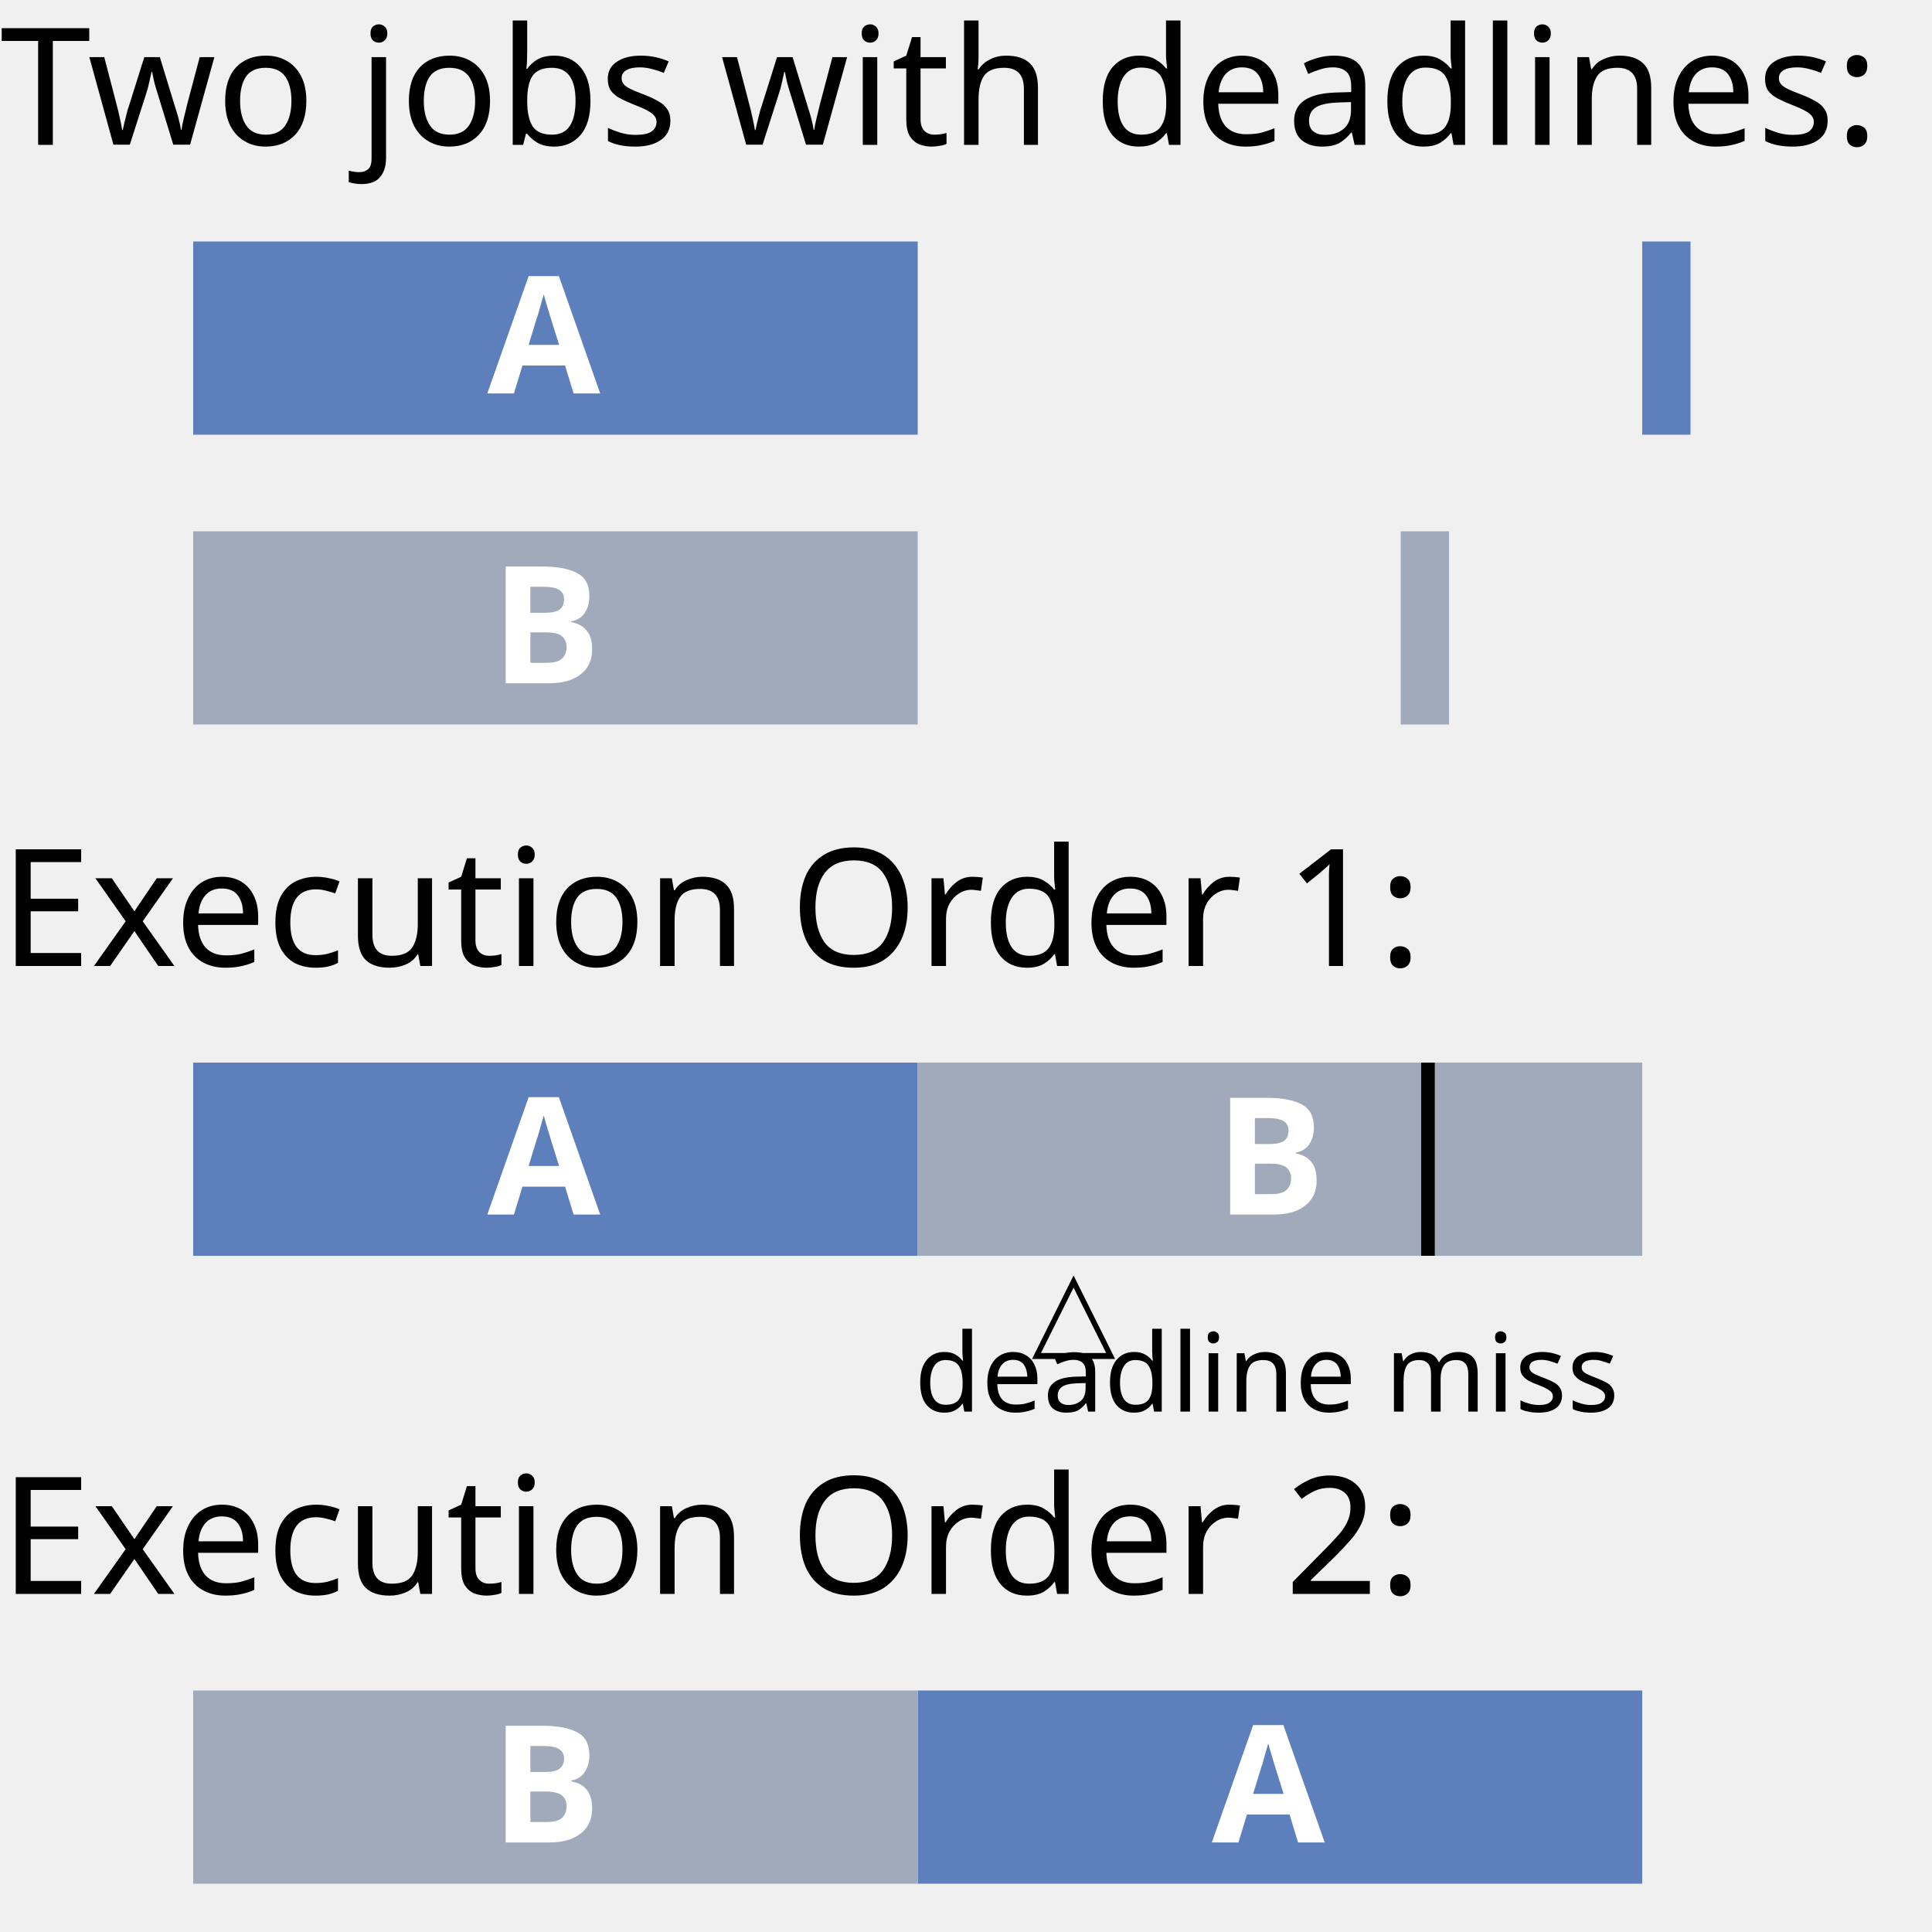
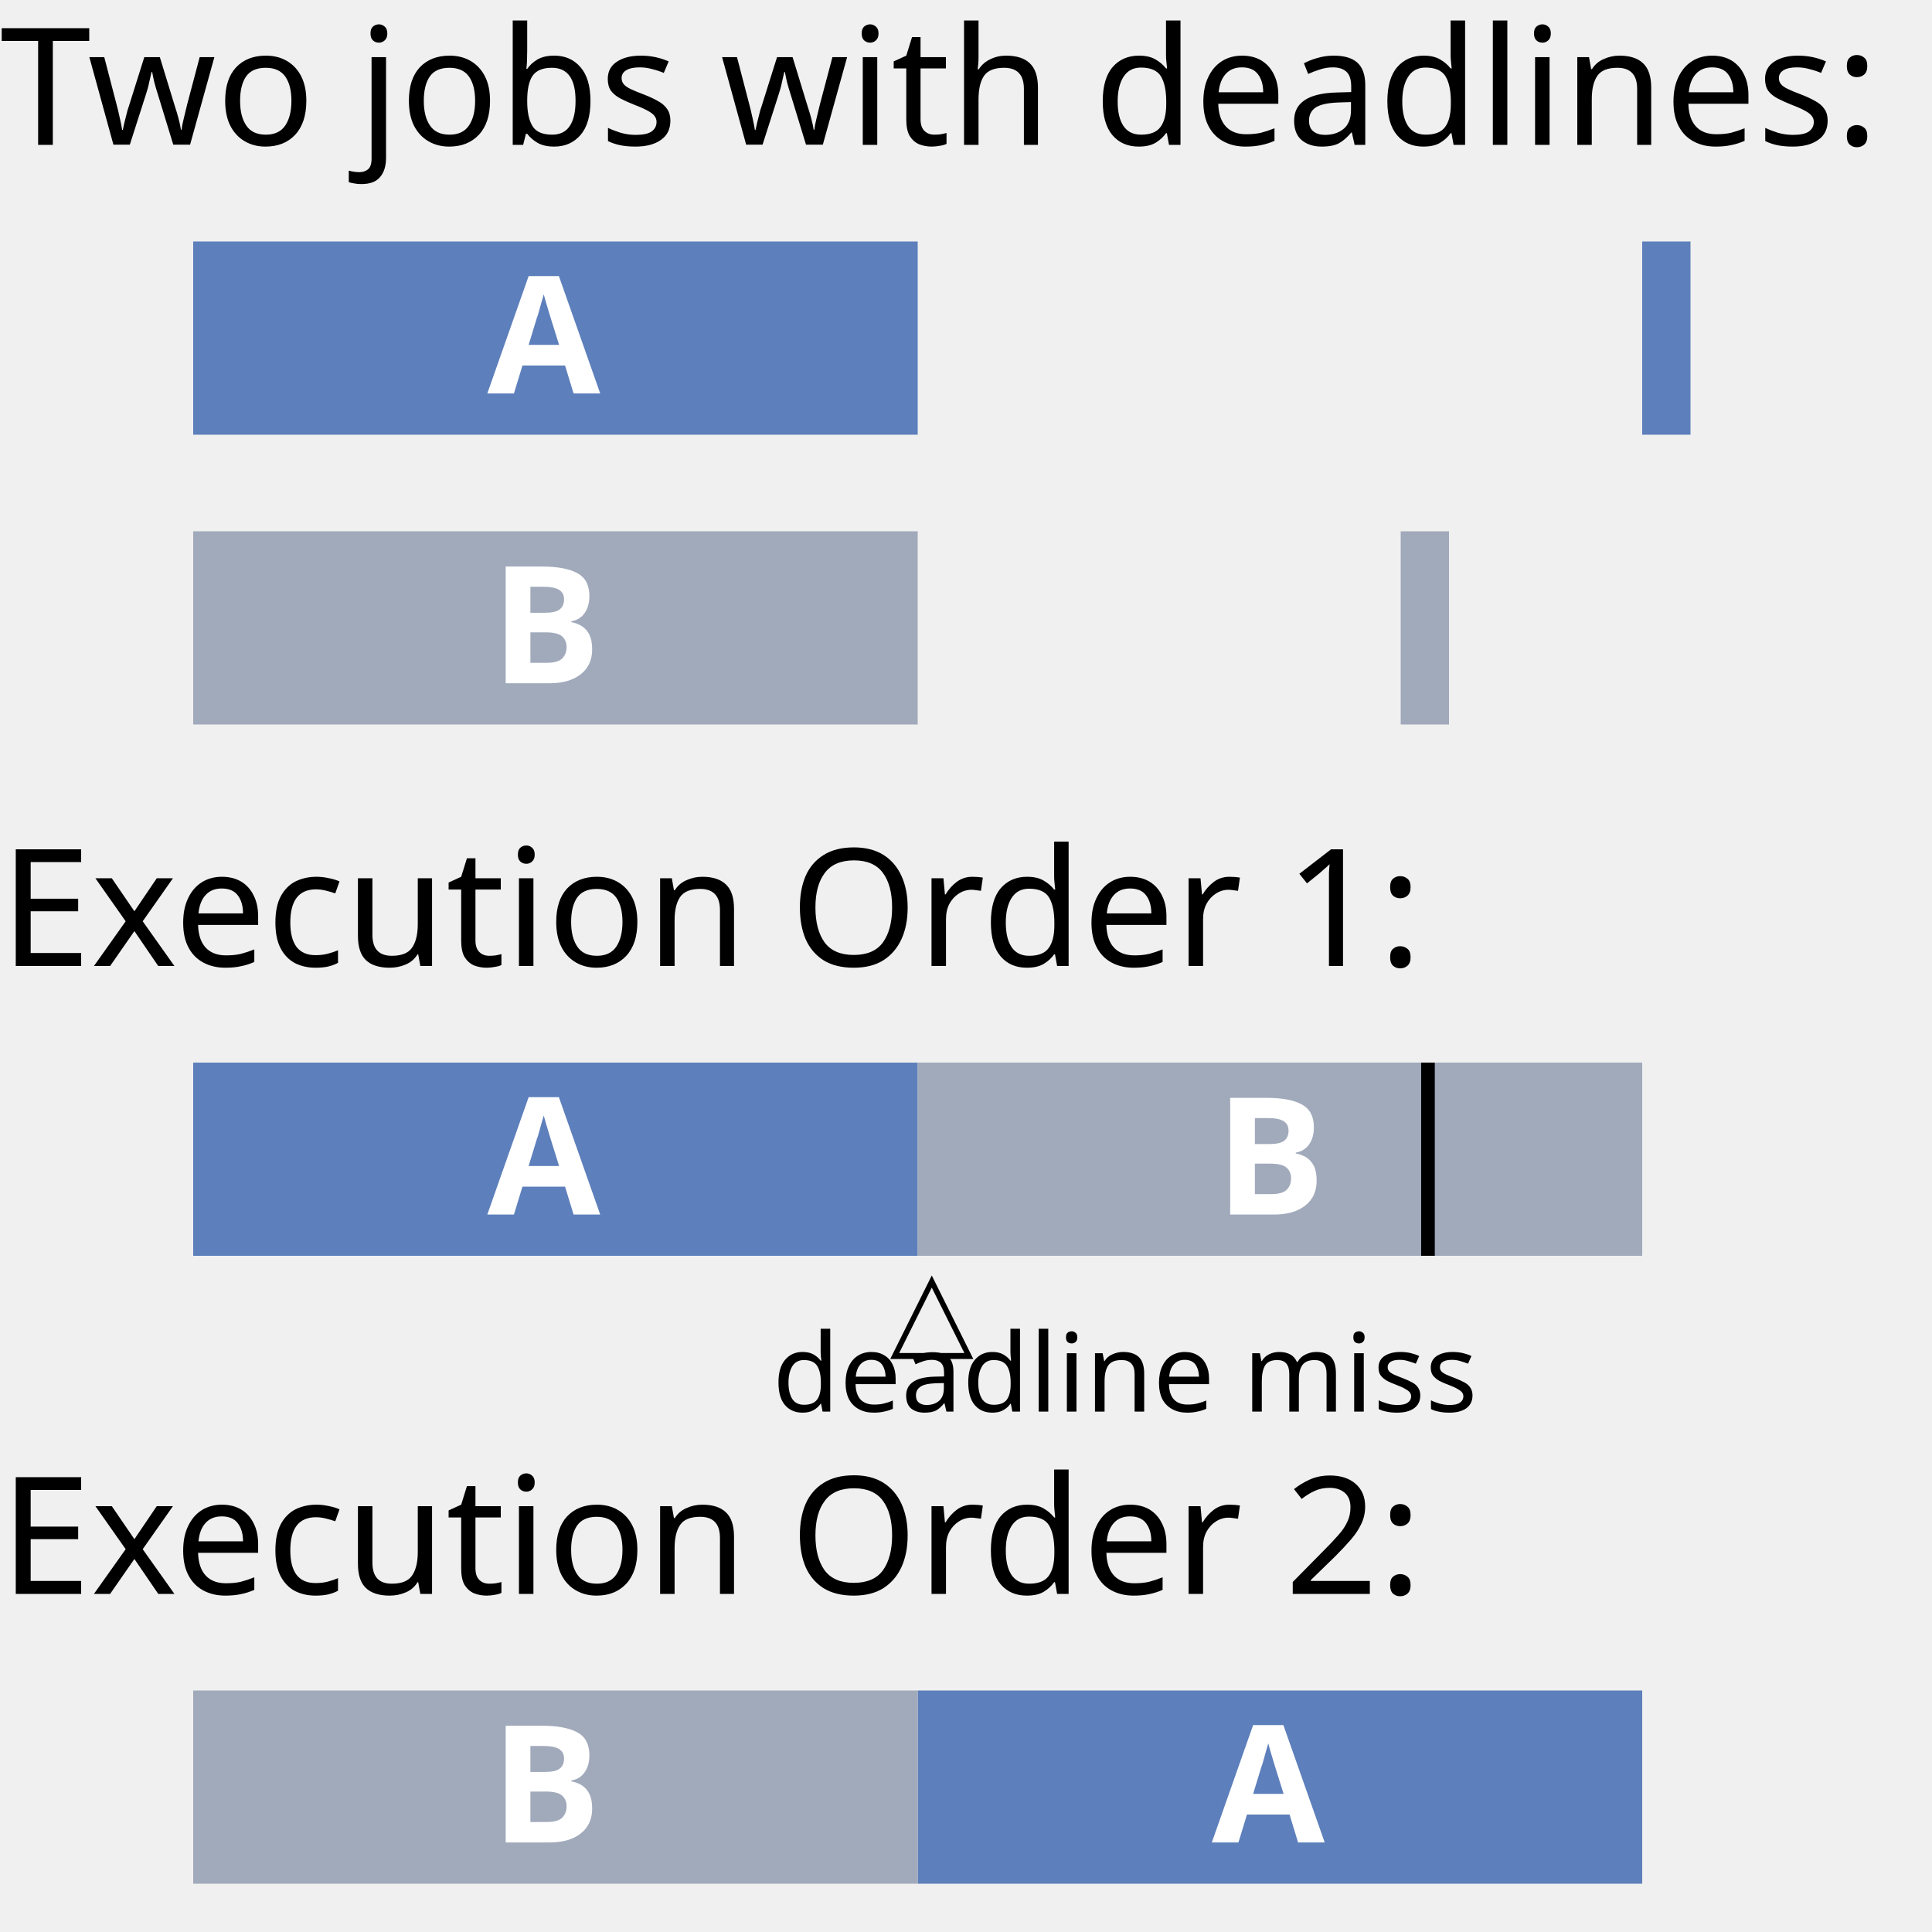
<svg xmlns="http://www.w3.org/2000/svg" width="141.732" height="141.732" id="svg2" version="1.1">
  <defs id="defs4" />
  <g id="layer1" transform="translate(0,-910.6286)">
    <text xml:space="preserve" style="font-size:40px;font-style:normal;font-weight:normal;line-height:125%;letter-spacing:0px;word-spacing:0px;fill:#000000;fill-opacity:1;stroke:none;font-family:Sans" x="0" y="921.259" id="text2987">
      <tspan id="tspan2989" x="0" y="921.259" style="font-size:12px;font-style:normal;font-variant:normal;font-weight:300;font-stretch:normal;text-align:start;line-height:125%;writing-mode:lr-tb;text-anchor:start;font-family:Gill Sans;-inkscape-font-specification:Gill Sans Light">Two jobs with deadlines:</tspan>
    </text>
-     <rect style="fill:#5d7fbb" id="rect2993" width="3.543" height="14.173" x="120.472" y="928.345" />
-     <rect style="fill:#a1aabb" id="rect2997" width="3.543" height="14.173" x="102.756" y="949.605" />
+     <g id="g5590">
+       <rect y="928.345" x="120.472" height="14.173" width="3.543" id="rect2993" style="fill:#5d7fbb" />
+       <g id="g3110" transform="translate(-3.543307,-7.086617)">
+         <rect id="rect3112" width="53.15" height="14.173" x="17.717" y="935.432" style="fill:#5d7fbb" />
+         <text xml:space="preserve" style="font-size:40px;font-style:normal;font-weight:normal;line-height:125%;letter-spacing:0px;word-spacing:0px;fill:#ffffff;fill-opacity:1;stroke:none;font-family:Sans" x="39.293" y="946.579" id="text3114">
+           <tspan id="tspan3116" x="39.293" y="946.579" style="font-size:12px;font-style:normal;font-variant:normal;font-weight:bold;font-stretch:normal;text-align:start;line-height:125%;writing-mode:lr-tb;text-anchor:start;fill:#ffffff;font-family:Gill Sans;-inkscape-font-specification:Gill Sans Bold">A</tspan>
+         </text>
+       </g>
+     </g>
+     <g id="g5597">
+       <rect y="949.605" x="102.756" height="14.173" width="3.543" id="rect2997" style="fill:#a1aabb" />
+       <g transform="translate(-3.543307,-14.17327)" id="g3102">
+         <rect style="fill:#a1aabb" id="rect3104" width="53.15" height="14.173" x="17.717" y="963.778" />
+         <text id="text3106" y="974.925" x="39.563" style="font-size:40px;font-style:normal;font-weight:normal;line-height:125%;letter-spacing:0px;word-spacing:0px;fill:#ffffff;fill-opacity:1;stroke:none;font-family:Sans" xml:space="preserve">
+           <tspan style="font-size:12px;font-style:normal;font-variant:normal;font-weight:bold;font-stretch:normal;text-align:start;line-height:125%;writing-mode:lr-tb;text-anchor:start;fill:#ffffff;font-family:Gill Sans;-inkscape-font-specification:Gill Sans Bold" y="974.925" x="39.563" id="tspan3108">B</tspan>
+         </text>
+       </g>
+     </g>
    <text id="text3007" y="981.495" x="0" style="font-size:40px;font-style:normal;font-weight:normal;line-height:125%;letter-spacing:0px;word-spacing:0px;fill:#000000;fill-opacity:1;stroke:none;font-family:Sans" xml:space="preserve">
      <tspan style="font-size:12px;font-style:normal;font-variant:normal;font-weight:300;font-stretch:normal;text-align:start;line-height:125%;writing-mode:lr-tb;text-anchor:start;font-family:Gill Sans;-inkscape-font-specification:Gill Sans Light" y="981.495" x="0" id="tspan3009">Execution Order 1:</tspan>
    </text>
-     <text xml:space="preserve" style="font-size:40px;font-style:normal;font-weight:normal;line-height:125%;letter-spacing:0px;word-spacing:0px;fill:#000000;fill-opacity:1;stroke:none;font-family:Sans" x="118.929" y="1014.185" id="text3037">
-       <tspan id="tspan3039" x="118.929" y="1014.185" style="font-size:8px;font-style:normal;font-variant:normal;font-weight:300;font-stretch:normal;text-align:center;line-height:125%;writing-mode:lr-tb;text-anchor:middle;font-family:Gill Sans;-inkscape-font-specification:Gill Sans Light">deadline miss</tspan>
-     </text>
-     <text id="text3043" y="1009.341" x="104.756" style="font-size:40px;font-style:normal;font-weight:normal;line-height:125%;letter-spacing:0px;word-spacing:0px;fill:#000000;fill-opacity:1;stroke:none;font-family:Sans" xml:space="preserve">
-       <tspan style="font-size:8px;font-style:normal;font-variant:normal;font-weight:300;font-stretch:normal;text-align:center;line-height:125%;writing-mode:lr-tb;text-anchor:middle;font-family:Gill Sans;-inkscape-font-specification:Gill Sans Light" y="1009.341" x="104.756" id="tspan3045">△</tspan>
-     </text>
+     <g id="g5610">
+       <g transform="translate(-3.543307,53.14958)" id="g3086">
+         <rect style="fill:#5d7fbb" y="935.432" x="17.717" height="14.173" width="53.15" id="rect3088" />
+         <text id="text3090" y="946.579" x="39.293" style="font-size:40px;font-style:normal;font-weight:normal;line-height:125%;letter-spacing:0px;word-spacing:0px;fill:#ffffff;fill-opacity:1;stroke:none;font-family:Sans" xml:space="preserve">
+           <tspan style="font-size:12px;font-style:normal;font-variant:normal;font-weight:bold;font-stretch:normal;text-align:start;line-height:125%;writing-mode:lr-tb;text-anchor:start;fill:#ffffff;font-family:Gill Sans;-inkscape-font-specification:Gill Sans Bold" y="946.579" x="39.293" id="tspan3092">A</tspan>
+         </text>
+       </g>
+       <g id="g3094" transform="translate(49.6063,24.80309)">
+         <rect y="963.778" x="17.717" height="14.173" width="53.15" id="rect3096" style="fill:#a1aabb" />
+         <text xml:space="preserve" style="font-size:40px;font-style:normal;font-weight:normal;line-height:125%;letter-spacing:0px;word-spacing:0px;fill:#ffffff;fill-opacity:1;stroke:none;font-family:Sans" x="39.563" y="974.925" id="text3098">
+           <tspan id="tspan3100" x="39.563" y="974.925" style="font-size:12px;font-style:normal;font-variant:normal;font-weight:bold;font-stretch:normal;text-align:start;line-height:125%;writing-mode:lr-tb;text-anchor:start;fill:#ffffff;font-family:Gill Sans;-inkscape-font-specification:Gill Sans Bold">B</tspan>
+         </text>
+       </g>
+       <path id="path3041" d="m 104.756,988.581 0,14.173" style="fill:none;stroke:#000000;stroke-width:1px;stroke-linecap:butt;stroke-linejoin:miter;stroke-opacity:1" />
+     </g>
+     <g id="g5604">
+       <text id="text3037" y="1014.185" x="118.929" style="font-size:40px;font-style:normal;font-weight:normal;line-height:125%;letter-spacing:0px;word-spacing:0px;fill:#000000;fill-opacity:1;stroke:none;font-family:Sans" xml:space="preserve">
+         <tspan style="font-size:8px;font-style:normal;font-variant:normal;font-weight:300;font-stretch:normal;text-align:center;line-height:125%;writing-mode:lr-tb;text-anchor:middle;font-family:Gill Sans;-inkscape-font-specification:Gill Sans Light" y="1014.185" x="118.929" id="tspan3039">deadline miss</tspan>
+       </text>
+       <text xml:space="preserve" style="font-size:40px;font-style:normal;font-weight:normal;line-height:125%;letter-spacing:0px;word-spacing:0px;fill:#000000;fill-opacity:1;stroke:none;font-family:Sans" x="104.756" y="1009.341" id="text3043">
+         <tspan id="tspan3045" x="104.756" y="1009.341" style="font-size:8px;font-style:normal;font-variant:normal;font-weight:300;font-stretch:normal;text-align:center;line-height:125%;writing-mode:lr-tb;text-anchor:middle;font-family:Gill Sans;-inkscape-font-specification:Gill Sans Light">△</tspan>
+       </text>
+     </g>
    <text xml:space="preserve" style="font-size:40px;font-style:normal;font-weight:normal;line-height:125%;letter-spacing:0px;word-spacing:0px;fill:#000000;fill-opacity:1;stroke:none;font-family:Sans" x="3.5527137e-15" y="1027.558" id="text3047">
      <tspan id="tspan3049" x="3.5527137e-15" y="1027.558" style="font-size:12px;font-style:normal;font-variant:normal;font-weight:300;font-stretch:normal;text-align:start;line-height:125%;writing-mode:lr-tb;text-anchor:start;font-family:Gill Sans;-inkscape-font-specification:Gill Sans Light">Execution Order 2:</tspan>
    </text>
-     <g transform="translate(49.6063,99.21259)" id="g3051">
-       <rect style="fill:#5d7fbb" y="935.432" x="17.717" height="14.173" width="53.15" id="rect3053" />
-       <text id="text3055" y="946.579" x="39.293" style="font-size:40px;font-style:normal;font-weight:normal;line-height:125%;letter-spacing:0px;word-spacing:0px;fill:#ffffff;fill-opacity:1;stroke:none;font-family:Sans" xml:space="preserve">
-         <tspan style="font-size:12px;font-style:normal;font-variant:normal;font-weight:bold;font-stretch:normal;text-align:start;line-height:125%;writing-mode:lr-tb;text-anchor:start;fill:#ffffff;font-family:Gill Sans;-inkscape-font-specification:Gill Sans Bold" y="946.579" x="39.293" id="tspan3057">A</tspan>
-       </text>
-     </g>
-     <g id="g3059" transform="translate(-3.543307,70.8661)">
-       <rect y="963.778" x="17.717" height="14.173" width="53.15" id="rect3061" style="fill:#a1aabb" />
-       <text xml:space="preserve" style="font-size:40px;font-style:normal;font-weight:normal;line-height:125%;letter-spacing:0px;word-spacing:0px;fill:#ffffff;fill-opacity:1;stroke:none;font-family:Sans" x="39.563" y="974.925" id="text3063">
-         <tspan id="tspan3065" x="39.563" y="974.925" style="font-size:12px;font-style:normal;font-variant:normal;font-weight:bold;font-stretch:normal;text-align:start;line-height:125%;writing-mode:lr-tb;text-anchor:start;fill:#ffffff;font-family:Gill Sans;-inkscape-font-specification:Gill Sans Bold">B</tspan>
-       </text>
-     </g>
-     <g id="g3086" transform="translate(-3.543307,53.14958)">
-       <rect id="rect3088" width="53.15" height="14.173" x="17.717" y="935.432" style="fill:#5d7fbb" />
-       <text xml:space="preserve" style="font-size:40px;font-style:normal;font-weight:normal;line-height:125%;letter-spacing:0px;word-spacing:0px;fill:#ffffff;fill-opacity:1;stroke:none;font-family:Sans" x="39.293" y="946.579" id="text3090">
-         <tspan id="tspan3092" x="39.293" y="946.579" style="font-size:12px;font-style:normal;font-variant:normal;font-weight:bold;font-stretch:normal;text-align:start;line-height:125%;writing-mode:lr-tb;text-anchor:start;fill:#ffffff;font-family:Gill Sans;-inkscape-font-specification:Gill Sans Bold">A</tspan>
-       </text>
-     </g>
-     <g transform="translate(49.6063,24.80309)" id="g3094">
-       <rect style="fill:#a1aabb" id="rect3096" width="53.15" height="14.173" x="17.717" y="963.778" />
-       <text id="text3098" y="974.925" x="39.563" style="font-size:40px;font-style:normal;font-weight:normal;line-height:125%;letter-spacing:0px;word-spacing:0px;fill:#ffffff;fill-opacity:1;stroke:none;font-family:Sans" xml:space="preserve">
-         <tspan style="font-size:12px;font-style:normal;font-variant:normal;font-weight:bold;font-stretch:normal;text-align:start;line-height:125%;writing-mode:lr-tb;text-anchor:start;fill:#ffffff;font-family:Gill Sans;-inkscape-font-specification:Gill Sans Bold" y="974.925" x="39.563" id="tspan3100">B</tspan>
-       </text>
-     </g>
-     <path style="fill:none;stroke:#000000;stroke-width:1px;stroke-linecap:butt;stroke-linejoin:miter;stroke-opacity:1" d="m 104.756,988.581 0,14.173" id="path3041" />
-     <g id="g3102" transform="translate(-3.543307,-14.17327)">
-       <rect y="963.778" x="17.717" height="14.173" width="53.15" id="rect3104" style="fill:#a1aabb" />
-       <text xml:space="preserve" style="font-size:40px;font-style:normal;font-weight:normal;line-height:125%;letter-spacing:0px;word-spacing:0px;fill:#ffffff;fill-opacity:1;stroke:none;font-family:Sans" x="39.563" y="974.925" id="text3106">
-         <tspan id="tspan3108" x="39.563" y="974.925" style="font-size:12px;font-style:normal;font-variant:normal;font-weight:bold;font-stretch:normal;text-align:start;line-height:125%;writing-mode:lr-tb;text-anchor:start;fill:#ffffff;font-family:Gill Sans;-inkscape-font-specification:Gill Sans Bold">B</tspan>
-       </text>
-     </g>
-     <g transform="translate(-3.543307,-7.086617)" id="g3110">
-       <rect style="fill:#5d7fbb" y="935.432" x="17.717" height="14.173" width="53.15" id="rect3112" />
-       <text id="text3114" y="946.579" x="39.293" style="font-size:40px;font-style:normal;font-weight:normal;line-height:125%;letter-spacing:0px;word-spacing:0px;fill:#ffffff;fill-opacity:1;stroke:none;font-family:Sans" xml:space="preserve">
-         <tspan style="font-size:12px;font-style:normal;font-variant:normal;font-weight:bold;font-stretch:normal;text-align:start;line-height:125%;writing-mode:lr-tb;text-anchor:start;fill:#ffffff;font-family:Gill Sans;-inkscape-font-specification:Gill Sans Bold" y="946.579" x="39.293" id="tspan3116">A</tspan>
-       </text>
+     <g id="g5621">
+       <g id="g3051" transform="translate(49.6063,99.21259)">
+         <rect id="rect3053" width="53.15" height="14.173" x="17.717" y="935.432" style="fill:#5d7fbb" />
+         <text xml:space="preserve" style="font-size:40px;font-style:normal;font-weight:normal;line-height:125%;letter-spacing:0px;word-spacing:0px;fill:#ffffff;fill-opacity:1;stroke:none;font-family:Sans" x="39.293" y="946.579" id="text3055">
+           <tspan id="tspan3057" x="39.293" y="946.579" style="font-size:12px;font-style:normal;font-variant:normal;font-weight:bold;font-stretch:normal;text-align:start;line-height:125%;writing-mode:lr-tb;text-anchor:start;fill:#ffffff;font-family:Gill Sans;-inkscape-font-specification:Gill Sans Bold">A</tspan>
+         </text>
+       </g>
+       <g transform="translate(-3.543307,70.8661)" id="g3059">
+         <rect style="fill:#a1aabb" id="rect3061" width="53.15" height="14.173" x="17.717" y="963.778" />
+         <text id="text3063" y="974.925" x="39.563" style="font-size:40px;font-style:normal;font-weight:normal;line-height:125%;letter-spacing:0px;word-spacing:0px;fill:#ffffff;fill-opacity:1;stroke:none;font-family:Sans" xml:space="preserve">
+           <tspan style="font-size:12px;font-style:normal;font-variant:normal;font-weight:bold;font-stretch:normal;text-align:start;line-height:125%;writing-mode:lr-tb;text-anchor:start;fill:#ffffff;font-family:Gill Sans;-inkscape-font-specification:Gill Sans Bold" y="974.925" x="39.563" id="tspan3065">B</tspan>
+         </text>
+       </g>
    </g>
  </g>
</svg>
